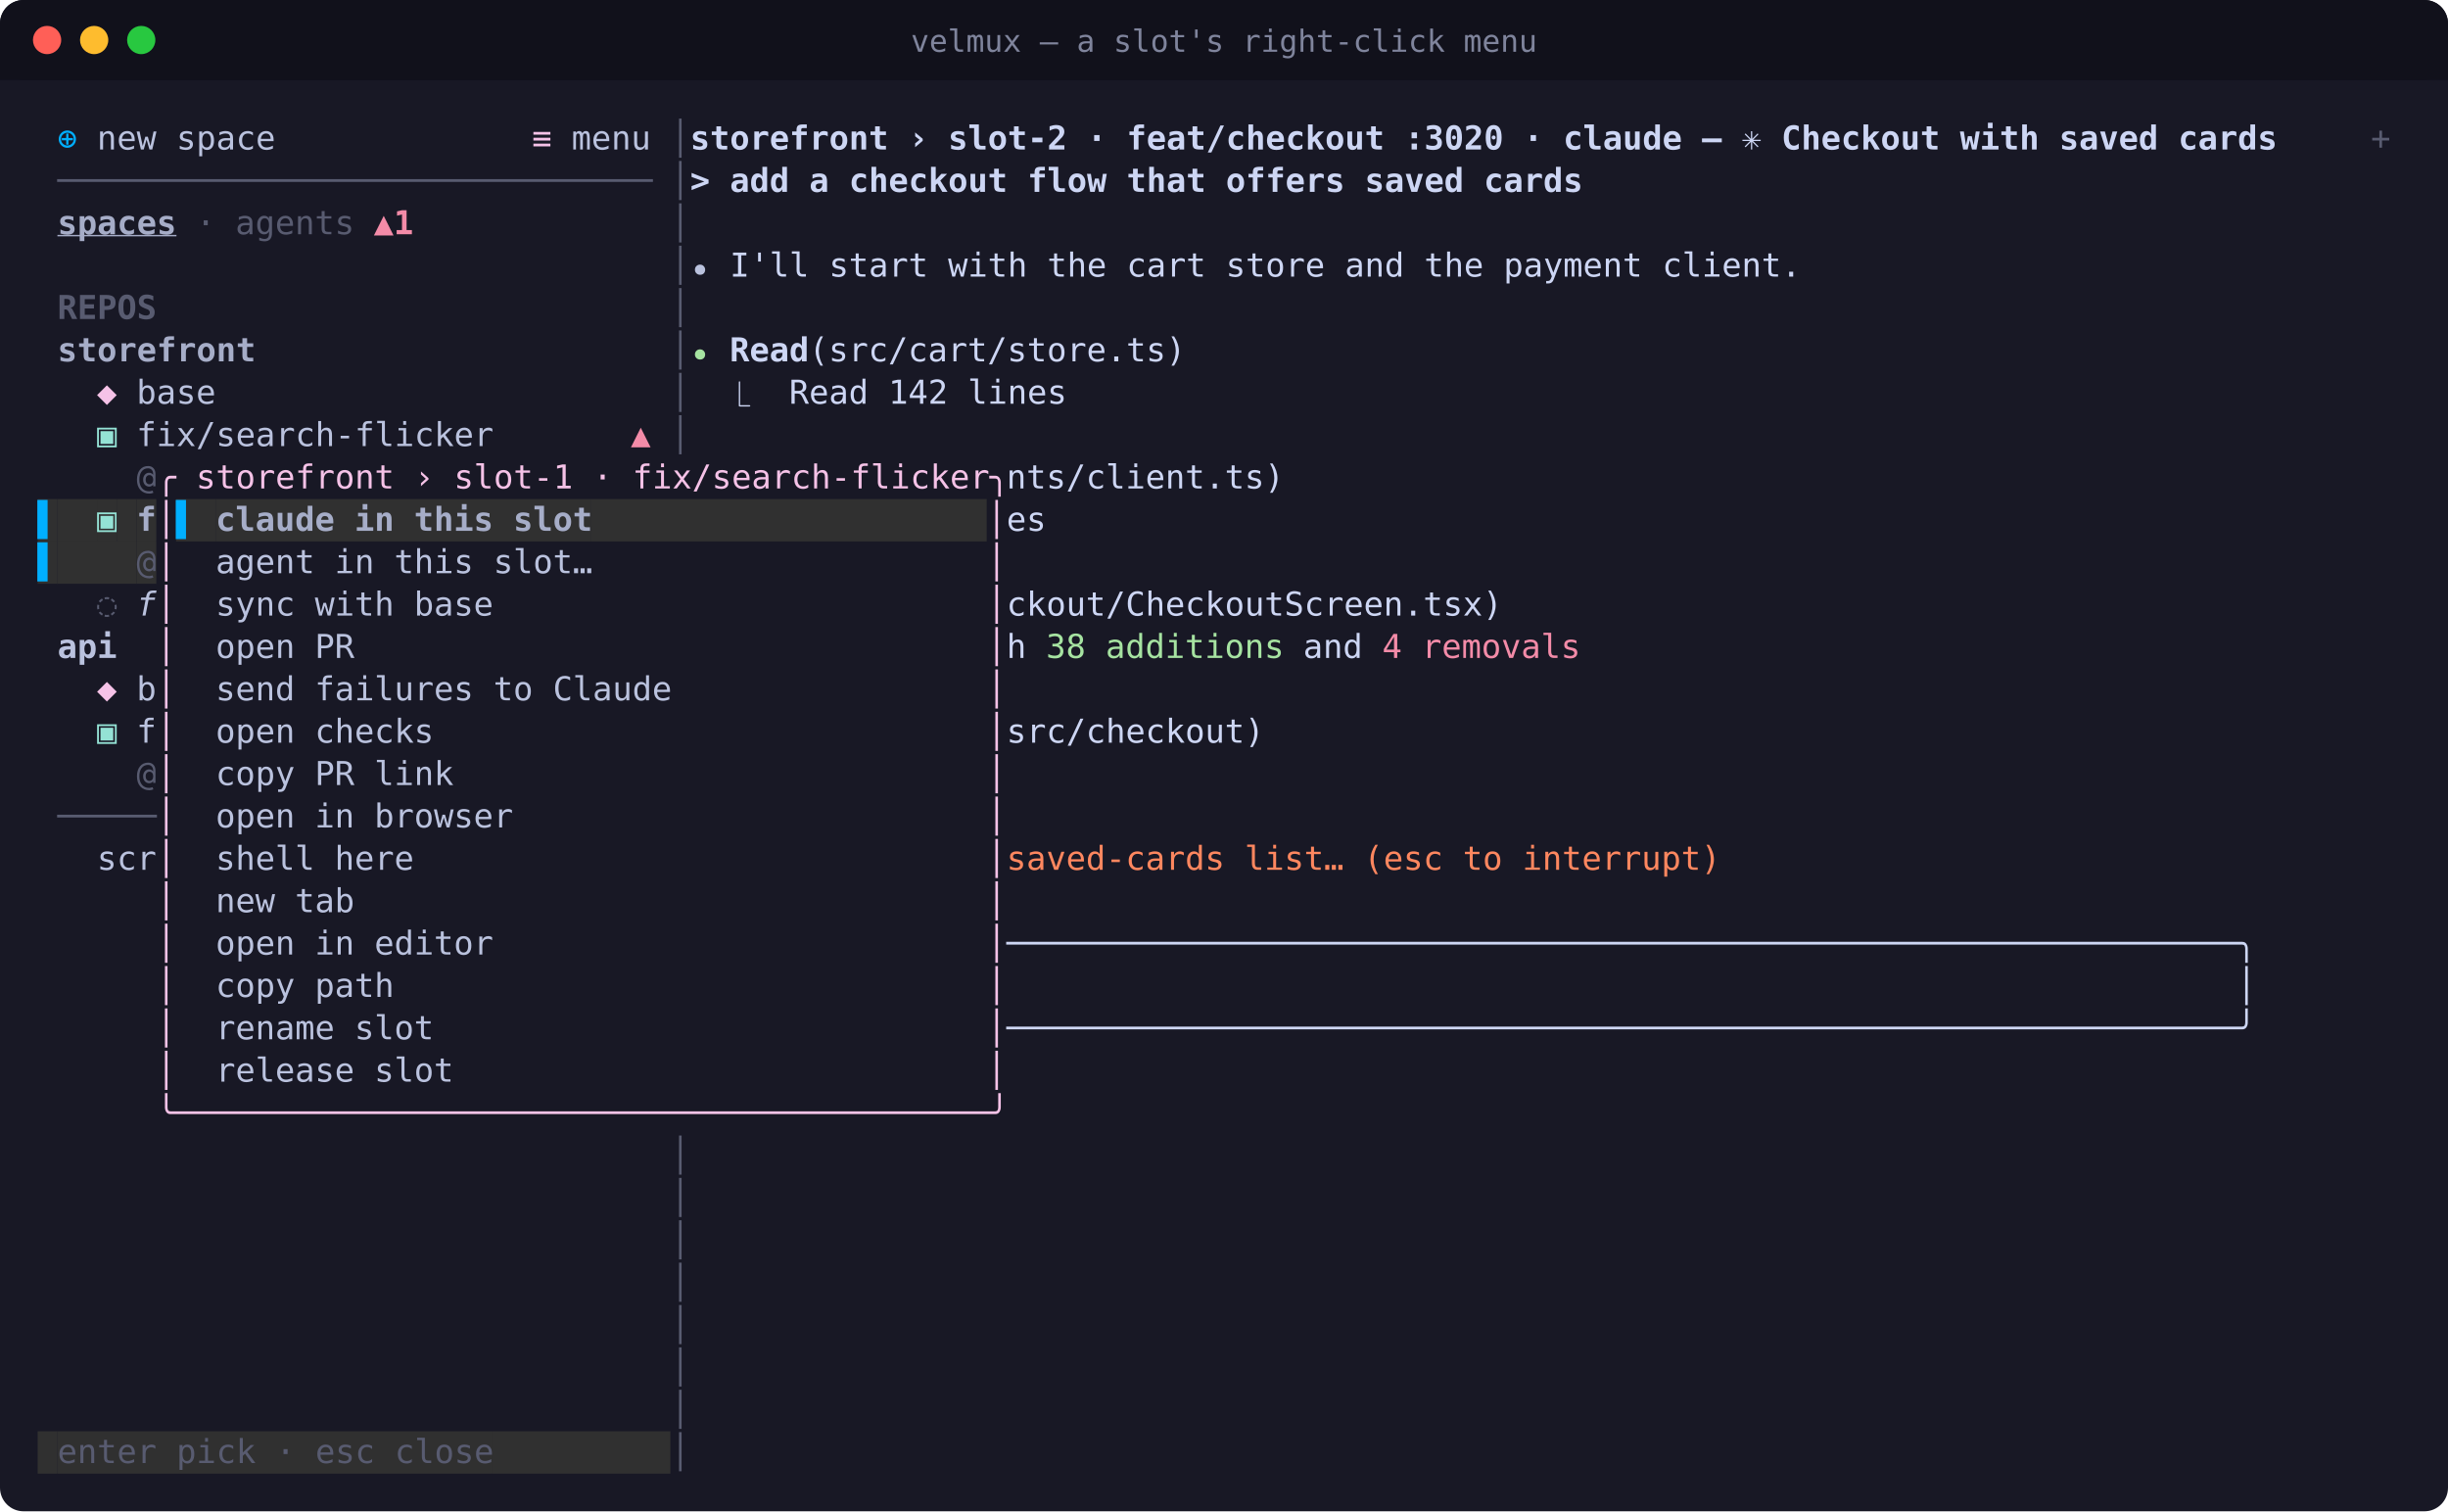
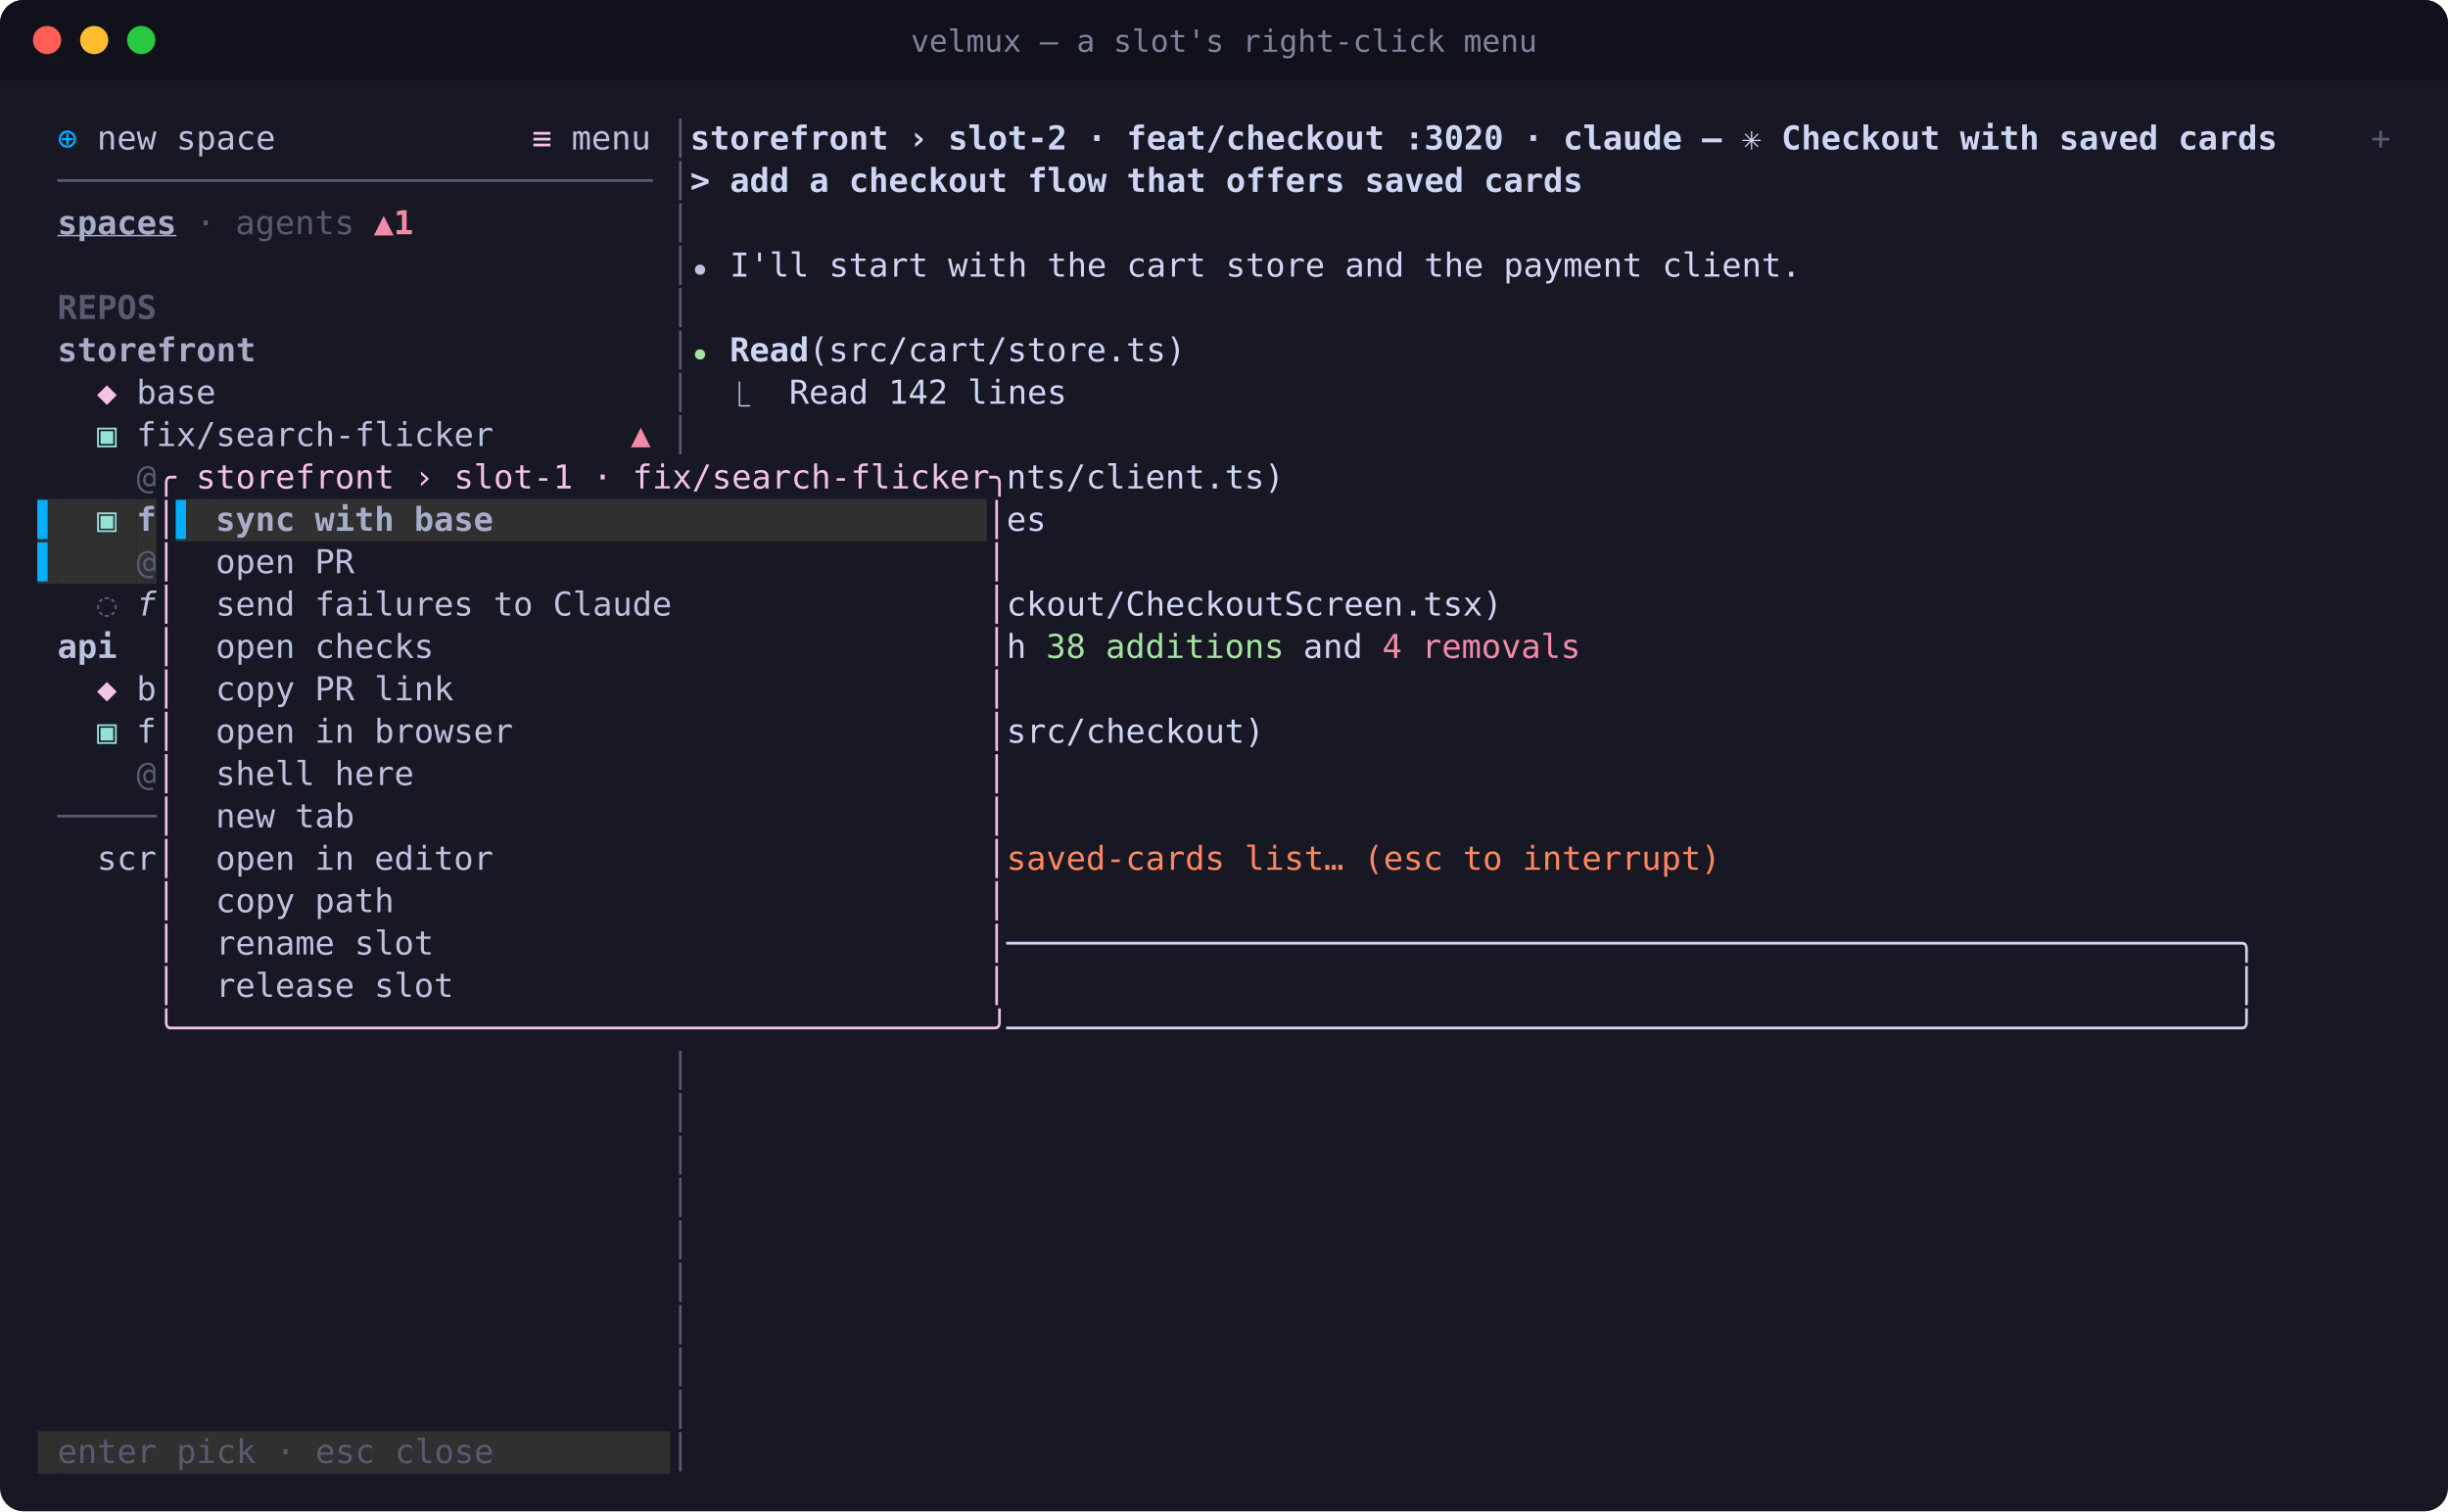
<svg xmlns="http://www.w3.org/2000/svg" width="1040" height="642" viewBox="0 0 1040 642" font-family="'SF Mono','JetBrains Mono',Menlo,Consolas,monospace" font-size="14">
  <rect width="1040" height="642" rx="10" fill="#181825" />
  <rect width="1040" height="34" rx="10" fill="#11111b" />
  <rect y="24" width="1040" height="10" fill="#11111b" />
  <circle cx="20" cy="17" r="6" fill="#ff5f57" />
  <circle cx="40" cy="17" r="6" fill="#febc2e" />
  <circle cx="60" cy="17" r="6" fill="#28c840" />
  <text x="520" y="22" fill="#7f849c" text-anchor="middle" font-size="13">velmux — a slot's right-click menu</text>
  <text x="24.4" y="63.5" fill="#00afff" xml:space="preserve" textLength="8.4" lengthAdjust="spacingAndGlyphs">⊕</text>
  <text x="41.2" y="63.5" fill="#bac2de" xml:space="preserve" textLength="75.6" lengthAdjust="spacingAndGlyphs">new space</text>
  <text x="226.0" y="63.5" fill="#f5c2e7" xml:space="preserve" textLength="8.4" lengthAdjust="spacingAndGlyphs">≡</text>
  <text x="242.8" y="63.5" fill="#bac2de" xml:space="preserve" textLength="33.6" lengthAdjust="spacingAndGlyphs">menu</text>
  <text x="284.8" y="63.5" fill="#585b70" xml:space="preserve" textLength="8.4" lengthAdjust="spacingAndGlyphs">│</text>
  <text x="293.2" y="63.5" fill="#cdd6f4" xml:space="preserve" textLength="672.0" lengthAdjust="spacingAndGlyphs" font-weight="bold">storefront › slot-2 · feat/checkout :3020 · claude — ✳ Checkout with saved cards</text>
  <text x="1007.2" y="63.5" fill="#585b70" xml:space="preserve" textLength="8.4" lengthAdjust="spacingAndGlyphs">+</text>
  <text x="24.4" y="81.5" fill="#585b70" xml:space="preserve" textLength="252.0" lengthAdjust="spacingAndGlyphs">──────────────────────────────</text>
  <text x="284.8" y="81.5" fill="#585b70" xml:space="preserve" textLength="8.4" lengthAdjust="spacingAndGlyphs">│</text>
  <text x="293.2" y="81.5" fill="#cdd6f4" xml:space="preserve" textLength="378.0" lengthAdjust="spacingAndGlyphs" font-weight="bold">&gt; add a checkout flow that offers saved cards</text>
  <text x="24.4" y="99.5" fill="#a6adc8" xml:space="preserve" textLength="50.4" lengthAdjust="spacingAndGlyphs" font-weight="bold" text-decoration="underline">spaces</text>
  <text x="83.2" y="99.5" fill="#585b70" xml:space="preserve" textLength="8.4" lengthAdjust="spacingAndGlyphs">·</text>
  <text x="100.0" y="99.5" fill="#585b70" xml:space="preserve" textLength="50.4" lengthAdjust="spacingAndGlyphs">agents</text>
  <text x="158.8" y="99.5" fill="#f38ba8" xml:space="preserve" textLength="16.8" lengthAdjust="spacingAndGlyphs" font-weight="bold">▲1</text>
  <text x="284.8" y="99.5" fill="#585b70" xml:space="preserve" textLength="8.4" lengthAdjust="spacingAndGlyphs">│</text>
  <text x="284.8" y="117.5" fill="#585b70" xml:space="preserve" textLength="8.4" lengthAdjust="spacingAndGlyphs">│</text>
  <text x="293.2" y="117.5" fill="#bac2de" xml:space="preserve" textLength="8.4" lengthAdjust="spacingAndGlyphs">⏺</text>
  <text x="301.6" y="117.5" fill="#cdd6f4" xml:space="preserve" textLength="722.4" lengthAdjust="spacingAndGlyphs"> I'll start with the cart store and the payment client.                               </text>
  <text x="24.4" y="135.5" fill="#585b70" xml:space="preserve" textLength="42.0" lengthAdjust="spacingAndGlyphs" font-weight="bold">REPOS</text>
  <text x="284.8" y="135.5" fill="#585b70" xml:space="preserve" textLength="8.4" lengthAdjust="spacingAndGlyphs">│</text>
  <text x="24.4" y="153.5" fill="#a6adc8" xml:space="preserve" textLength="84.0" lengthAdjust="spacingAndGlyphs" font-weight="bold">storefront</text>
  <text x="284.8" y="153.5" fill="#585b70" xml:space="preserve" textLength="8.4" lengthAdjust="spacingAndGlyphs">│</text>
  <text x="293.2" y="153.5" fill="#a6e3a1" xml:space="preserve" textLength="8.4" lengthAdjust="spacingAndGlyphs">⏺</text>
  <text x="310.0" y="153.5" fill="#cdd6f4" xml:space="preserve" textLength="33.6" lengthAdjust="spacingAndGlyphs" font-weight="bold">Read</text>
  <text x="343.6" y="153.5" fill="#cdd6f4" xml:space="preserve" textLength="680.4" lengthAdjust="spacingAndGlyphs">(src/cart/store.ts)                                                              </text>
  <text x="41.2" y="171.5" fill="#f5c2e7" xml:space="preserve" textLength="8.4" lengthAdjust="spacingAndGlyphs">◆</text>
  <text x="58.0" y="171.5" fill="#bac2de" xml:space="preserve" textLength="33.6" lengthAdjust="spacingAndGlyphs">base</text>
  <text x="284.8" y="171.5" fill="#585b70" xml:space="preserve" textLength="8.4" lengthAdjust="spacingAndGlyphs">│</text>
  <text x="293.2" y="171.5" fill="#cdd6f4" xml:space="preserve" textLength="730.8" lengthAdjust="spacingAndGlyphs">  ⎿  Read 142 lines                                                                    </text>
  <text x="41.2" y="189.5" fill="#94e2d5" xml:space="preserve" textLength="8.4" lengthAdjust="spacingAndGlyphs">▣</text>
  <text x="58.0" y="189.5" fill="#bac2de" xml:space="preserve" textLength="151.2" lengthAdjust="spacingAndGlyphs">fix/search-flicker</text>
  <text x="268.0" y="189.5" fill="#f38ba8" xml:space="preserve" textLength="8.4" lengthAdjust="spacingAndGlyphs" font-weight="bold">▲</text>
  <text x="284.8" y="189.5" fill="#585b70" xml:space="preserve" textLength="8.4" lengthAdjust="spacingAndGlyphs">│</text>
  <text x="58.0" y="207.5" fill="#585b70" xml:space="preserve" textLength="8.4" lengthAdjust="spacingAndGlyphs">@</text>
  <text x="66.4" y="207.5" fill="#f5c2e7" xml:space="preserve" textLength="361.2" lengthAdjust="spacingAndGlyphs">╭ storefront › slot-1 · fix/search-flicker╮</text>
  <text x="427.6" y="207.5" fill="#cdd6f4" xml:space="preserve" textLength="596.4" lengthAdjust="spacingAndGlyphs">nts/client.ts)                                                         </text>
  <rect x="16.0" y="212.0" width="8.4" height="18" fill="#303030" />
  <text x="16.0" y="225.5" fill="#00afff" xml:space="preserve" textLength="8.4" lengthAdjust="spacingAndGlyphs">▌</text>
  <rect x="24.4" y="212.0" width="16.8" height="18" fill="#303030" />
  <rect x="41.2" y="212.0" width="8.4" height="18" fill="#303030" />
  <text x="41.2" y="225.5" fill="#94e2d5" xml:space="preserve" textLength="8.4" lengthAdjust="spacingAndGlyphs">▣</text>
  <rect x="49.6" y="212.0" width="8.4" height="18" fill="#303030" />
  <rect x="58.0" y="212.0" width="8.4" height="18" fill="#303030" />
  <text x="58.0" y="225.5" fill="#a6adc8" xml:space="preserve" textLength="8.4" lengthAdjust="spacingAndGlyphs" font-weight="bold">f</text>
  <text x="66.4" y="225.5" fill="#f5c2e7" xml:space="preserve" textLength="8.4" lengthAdjust="spacingAndGlyphs">│</text>
  <rect x="74.8" y="212.0" width="8.4" height="18" fill="#303030" />
  <text x="74.8" y="225.5" fill="#00afff" xml:space="preserve" textLength="8.4" lengthAdjust="spacingAndGlyphs">▌</text>
  <rect x="83.2" y="212.0" width="8.4" height="18" fill="#303030" />
-   <rect x="91.6" y="212.0" width="159.6" height="18" fill="#303030" />
-   <text x="91.6" y="225.5" fill="#a6adc8" xml:space="preserve" textLength="159.6" lengthAdjust="spacingAndGlyphs" font-weight="bold">claude in this slot</text>
-   <rect x="251.2" y="212.0" width="168.0" height="18" fill="#303030" />
+   <rect x="91.6" y="212.0" width="117.6" height="18" fill="#303030" />
+   <text x="91.6" y="225.5" fill="#a6adc8" xml:space="preserve" textLength="117.6" lengthAdjust="spacingAndGlyphs" font-weight="bold">sync with base</text>
+   <rect x="209.2" y="212.0" width="210.0" height="18" fill="#303030" />
  <text x="419.2" y="225.5" fill="#f5c2e7" xml:space="preserve" textLength="8.4" lengthAdjust="spacingAndGlyphs">│</text>
  <text x="427.6" y="225.5" fill="#cdd6f4" xml:space="preserve" textLength="596.4" lengthAdjust="spacingAndGlyphs">es                                                                     </text>
  <rect x="16.0" y="230.0" width="8.4" height="18" fill="#303030" />
  <text x="16.0" y="243.5" fill="#00afff" xml:space="preserve" textLength="8.4" lengthAdjust="spacingAndGlyphs">▌</text>
  <rect x="24.4" y="230.0" width="33.6" height="18" fill="#303030" />
  <rect x="58.0" y="230.0" width="8.4" height="18" fill="#303030" />
  <text x="58.0" y="243.5" fill="#585b70" xml:space="preserve" textLength="8.4" lengthAdjust="spacingAndGlyphs">@</text>
  <text x="66.4" y="243.5" fill="#f5c2e7" xml:space="preserve" textLength="8.4" lengthAdjust="spacingAndGlyphs">│</text>
-   <text x="91.6" y="243.5" fill="#bac2de" xml:space="preserve" textLength="159.6" lengthAdjust="spacingAndGlyphs">agent in this slot…</text>
+   <text x="91.6" y="243.5" fill="#bac2de" xml:space="preserve" textLength="58.8" lengthAdjust="spacingAndGlyphs">open PR</text>
  <text x="419.2" y="243.5" fill="#f5c2e7" xml:space="preserve" textLength="8.4" lengthAdjust="spacingAndGlyphs">│</text>
  <text x="41.2" y="261.5" fill="#585b70" xml:space="preserve" textLength="8.4" lengthAdjust="spacingAndGlyphs">◌</text>
  <text x="58.0" y="261.5" fill="#bac2de" xml:space="preserve" textLength="8.4" lengthAdjust="spacingAndGlyphs" font-style="italic">f</text>
  <text x="66.4" y="261.5" fill="#f5c2e7" xml:space="preserve" textLength="8.4" lengthAdjust="spacingAndGlyphs">│</text>
-   <text x="91.6" y="261.5" fill="#bac2de" xml:space="preserve" textLength="117.6" lengthAdjust="spacingAndGlyphs">sync with base</text>
+   <text x="91.6" y="261.5" fill="#bac2de" xml:space="preserve" textLength="193.2" lengthAdjust="spacingAndGlyphs">send failures to Claude</text>
  <text x="419.2" y="261.5" fill="#f5c2e7" xml:space="preserve" textLength="8.4" lengthAdjust="spacingAndGlyphs">│</text>
  <text x="427.6" y="261.5" fill="#cdd6f4" xml:space="preserve" textLength="596.4" lengthAdjust="spacingAndGlyphs">ckout/CheckoutScreen.tsx)                                              </text>
  <text x="24.4" y="279.5" fill="#bac2de" xml:space="preserve" textLength="25.2" lengthAdjust="spacingAndGlyphs" font-weight="bold">api</text>
  <text x="66.4" y="279.5" fill="#f5c2e7" xml:space="preserve" textLength="8.4" lengthAdjust="spacingAndGlyphs">│</text>
-   <text x="91.6" y="279.5" fill="#bac2de" xml:space="preserve" textLength="58.8" lengthAdjust="spacingAndGlyphs">open PR</text>
+   <text x="91.6" y="279.5" fill="#bac2de" xml:space="preserve" textLength="92.4" lengthAdjust="spacingAndGlyphs">open checks</text>
  <text x="419.2" y="279.5" fill="#f5c2e7" xml:space="preserve" textLength="8.4" lengthAdjust="spacingAndGlyphs">│</text>
  <text x="427.6" y="279.5" fill="#cdd6f4" xml:space="preserve" textLength="16.8" lengthAdjust="spacingAndGlyphs">h </text>
  <text x="444.4" y="279.5" fill="#a6e3a1" xml:space="preserve" textLength="100.8" lengthAdjust="spacingAndGlyphs">38 additions</text>
  <text x="545.2" y="279.5" fill="#cdd6f4" xml:space="preserve" textLength="42.0" lengthAdjust="spacingAndGlyphs"> and </text>
  <text x="587.2" y="279.5" fill="#f38ba8" xml:space="preserve" textLength="84.0" lengthAdjust="spacingAndGlyphs">4 removals</text>
  <text x="41.2" y="297.5" fill="#f5c2e7" xml:space="preserve" textLength="8.4" lengthAdjust="spacingAndGlyphs">◆</text>
  <text x="58.0" y="297.5" fill="#bac2de" xml:space="preserve" textLength="8.4" lengthAdjust="spacingAndGlyphs">b</text>
  <text x="66.4" y="297.5" fill="#f5c2e7" xml:space="preserve" textLength="8.4" lengthAdjust="spacingAndGlyphs">│</text>
-   <text x="91.6" y="297.5" fill="#bac2de" xml:space="preserve" textLength="193.2" lengthAdjust="spacingAndGlyphs">send failures to Claude</text>
+   <text x="91.6" y="297.5" fill="#bac2de" xml:space="preserve" textLength="100.8" lengthAdjust="spacingAndGlyphs">copy PR link</text>
  <text x="419.2" y="297.5" fill="#f5c2e7" xml:space="preserve" textLength="8.4" lengthAdjust="spacingAndGlyphs">│</text>
  <text x="41.2" y="315.5" fill="#94e2d5" xml:space="preserve" textLength="8.4" lengthAdjust="spacingAndGlyphs">▣</text>
  <text x="58.0" y="315.5" fill="#bac2de" xml:space="preserve" textLength="8.4" lengthAdjust="spacingAndGlyphs">f</text>
  <text x="66.4" y="315.5" fill="#f5c2e7" xml:space="preserve" textLength="8.4" lengthAdjust="spacingAndGlyphs">│</text>
-   <text x="91.6" y="315.5" fill="#bac2de" xml:space="preserve" textLength="92.4" lengthAdjust="spacingAndGlyphs">open checks</text>
+   <text x="91.6" y="315.5" fill="#bac2de" xml:space="preserve" textLength="126.0" lengthAdjust="spacingAndGlyphs">open in browser</text>
  <text x="419.2" y="315.5" fill="#f5c2e7" xml:space="preserve" textLength="8.4" lengthAdjust="spacingAndGlyphs">│</text>
  <text x="427.6" y="315.5" fill="#cdd6f4" xml:space="preserve" textLength="596.4" lengthAdjust="spacingAndGlyphs">src/checkout)                                                          </text>
  <text x="58.0" y="333.5" fill="#585b70" xml:space="preserve" textLength="8.4" lengthAdjust="spacingAndGlyphs">@</text>
  <text x="66.4" y="333.5" fill="#f5c2e7" xml:space="preserve" textLength="8.4" lengthAdjust="spacingAndGlyphs">│</text>
-   <text x="91.6" y="333.5" fill="#bac2de" xml:space="preserve" textLength="100.8" lengthAdjust="spacingAndGlyphs">copy PR link</text>
+   <text x="91.6" y="333.5" fill="#bac2de" xml:space="preserve" textLength="84.0" lengthAdjust="spacingAndGlyphs">shell here</text>
  <text x="419.2" y="333.5" fill="#f5c2e7" xml:space="preserve" textLength="8.4" lengthAdjust="spacingAndGlyphs">│</text>
  <text x="24.4" y="351.5" fill="#585b70" xml:space="preserve" textLength="42.0" lengthAdjust="spacingAndGlyphs">─────</text>
  <text x="66.4" y="351.5" fill="#f5c2e7" xml:space="preserve" textLength="8.4" lengthAdjust="spacingAndGlyphs">│</text>
-   <text x="91.6" y="351.5" fill="#bac2de" xml:space="preserve" textLength="126.0" lengthAdjust="spacingAndGlyphs">open in browser</text>
+   <text x="91.6" y="351.5" fill="#bac2de" xml:space="preserve" textLength="58.8" lengthAdjust="spacingAndGlyphs">new tab</text>
  <text x="419.2" y="351.5" fill="#f5c2e7" xml:space="preserve" textLength="8.4" lengthAdjust="spacingAndGlyphs">│</text>
  <text x="41.2" y="369.5" fill="#bac2de" xml:space="preserve" textLength="25.2" lengthAdjust="spacingAndGlyphs">scr</text>
  <text x="66.4" y="369.5" fill="#f5c2e7" xml:space="preserve" textLength="8.4" lengthAdjust="spacingAndGlyphs">│</text>
-   <text x="91.6" y="369.5" fill="#bac2de" xml:space="preserve" textLength="84.0" lengthAdjust="spacingAndGlyphs">shell here</text>
+   <text x="91.6" y="369.5" fill="#bac2de" xml:space="preserve" textLength="117.6" lengthAdjust="spacingAndGlyphs">open in editor</text>
  <text x="419.2" y="369.5" fill="#f5c2e7" xml:space="preserve" textLength="8.4" lengthAdjust="spacingAndGlyphs">│</text>
  <text x="427.6" y="369.5" fill="#ff875f" xml:space="preserve" textLength="302.4" lengthAdjust="spacingAndGlyphs">saved-cards list… (esc to interrupt)</text>
  <text x="66.4" y="387.5" fill="#f5c2e7" xml:space="preserve" textLength="8.4" lengthAdjust="spacingAndGlyphs">│</text>
-   <text x="91.6" y="387.5" fill="#bac2de" xml:space="preserve" textLength="58.8" lengthAdjust="spacingAndGlyphs">new tab</text>
+   <text x="91.6" y="387.5" fill="#bac2de" xml:space="preserve" textLength="75.6" lengthAdjust="spacingAndGlyphs">copy path</text>
  <text x="419.2" y="387.5" fill="#f5c2e7" xml:space="preserve" textLength="8.4" lengthAdjust="spacingAndGlyphs">│</text>
  <text x="66.4" y="405.5" fill="#f5c2e7" xml:space="preserve" textLength="8.4" lengthAdjust="spacingAndGlyphs">│</text>
-   <text x="91.6" y="405.5" fill="#bac2de" xml:space="preserve" textLength="117.6" lengthAdjust="spacingAndGlyphs">open in editor</text>
+   <text x="91.6" y="405.5" fill="#bac2de" xml:space="preserve" textLength="92.4" lengthAdjust="spacingAndGlyphs">rename slot</text>
  <text x="419.2" y="405.5" fill="#f5c2e7" xml:space="preserve" textLength="8.4" lengthAdjust="spacingAndGlyphs">│</text>
  <text x="427.6" y="405.5" fill="#cdd6f4" xml:space="preserve" textLength="596.4" lengthAdjust="spacingAndGlyphs">──────────────────────────────────────────────────────────────╮        </text>
  <text x="66.4" y="423.5" fill="#f5c2e7" xml:space="preserve" textLength="8.4" lengthAdjust="spacingAndGlyphs">│</text>
-   <text x="91.6" y="423.5" fill="#bac2de" xml:space="preserve" textLength="75.6" lengthAdjust="spacingAndGlyphs">copy path</text>
+   <text x="91.6" y="423.5" fill="#bac2de" xml:space="preserve" textLength="100.8" lengthAdjust="spacingAndGlyphs">release slot</text>
  <text x="419.2" y="423.5" fill="#f5c2e7" xml:space="preserve" textLength="8.4" lengthAdjust="spacingAndGlyphs">│</text>
  <text x="427.6" y="423.5" fill="#cdd6f4" xml:space="preserve" textLength="596.4" lengthAdjust="spacingAndGlyphs">                                                              │        </text>
-   <text x="66.4" y="441.5" fill="#f5c2e7" xml:space="preserve" textLength="8.4" lengthAdjust="spacingAndGlyphs">│</text>
-   <text x="91.6" y="441.5" fill="#bac2de" xml:space="preserve" textLength="92.4" lengthAdjust="spacingAndGlyphs">rename slot</text>
-   <text x="419.2" y="441.5" fill="#f5c2e7" xml:space="preserve" textLength="8.4" lengthAdjust="spacingAndGlyphs">│</text>
+   <text x="66.4" y="441.5" fill="#f5c2e7" xml:space="preserve" textLength="361.2" lengthAdjust="spacingAndGlyphs">╰─────────────────────────────────────────╯</text>
  <text x="427.6" y="441.5" fill="#cdd6f4" xml:space="preserve" textLength="596.4" lengthAdjust="spacingAndGlyphs">──────────────────────────────────────────────────────────────╯        </text>
-   <text x="66.4" y="459.5" fill="#f5c2e7" xml:space="preserve" textLength="8.4" lengthAdjust="spacingAndGlyphs">│</text>
-   <text x="91.6" y="459.5" fill="#bac2de" xml:space="preserve" textLength="100.8" lengthAdjust="spacingAndGlyphs">release slot</text>
-   <text x="419.2" y="459.5" fill="#f5c2e7" xml:space="preserve" textLength="8.4" lengthAdjust="spacingAndGlyphs">│</text>
-   <text x="66.4" y="477.5" fill="#f5c2e7" xml:space="preserve" textLength="361.2" lengthAdjust="spacingAndGlyphs">╰─────────────────────────────────────────╯</text>
+   <text x="284.8" y="459.5" fill="#585b70" xml:space="preserve" textLength="8.4" lengthAdjust="spacingAndGlyphs">│</text>
+   <text x="284.8" y="477.5" fill="#585b70" xml:space="preserve" textLength="8.4" lengthAdjust="spacingAndGlyphs">│</text>
  <text x="284.8" y="495.5" fill="#585b70" xml:space="preserve" textLength="8.4" lengthAdjust="spacingAndGlyphs">│</text>
  <text x="284.8" y="513.5" fill="#585b70" xml:space="preserve" textLength="8.4" lengthAdjust="spacingAndGlyphs">│</text>
  <text x="284.8" y="531.5" fill="#585b70" xml:space="preserve" textLength="8.4" lengthAdjust="spacingAndGlyphs">│</text>
  <text x="284.8" y="549.5" fill="#585b70" xml:space="preserve" textLength="8.4" lengthAdjust="spacingAndGlyphs">│</text>
  <text x="284.8" y="567.5" fill="#585b70" xml:space="preserve" textLength="8.4" lengthAdjust="spacingAndGlyphs">│</text>
  <text x="284.8" y="585.5" fill="#585b70" xml:space="preserve" textLength="8.4" lengthAdjust="spacingAndGlyphs">│</text>
  <text x="284.8" y="603.5" fill="#585b70" xml:space="preserve" textLength="8.4" lengthAdjust="spacingAndGlyphs">│</text>
  <rect x="16.0" y="608.0" width="8.4" height="18" fill="#303030" />
  <rect x="24.4" y="608.0" width="184.8" height="18" fill="#303030" />
  <text x="24.4" y="621.5" fill="#585b70" xml:space="preserve" textLength="184.8" lengthAdjust="spacingAndGlyphs">enter pick · esc close</text>
  <rect x="209.2" y="608.0" width="75.6" height="18" fill="#303030" />
  <text x="284.8" y="621.5" fill="#585b70" xml:space="preserve" textLength="8.4" lengthAdjust="spacingAndGlyphs">│</text>
</svg>
